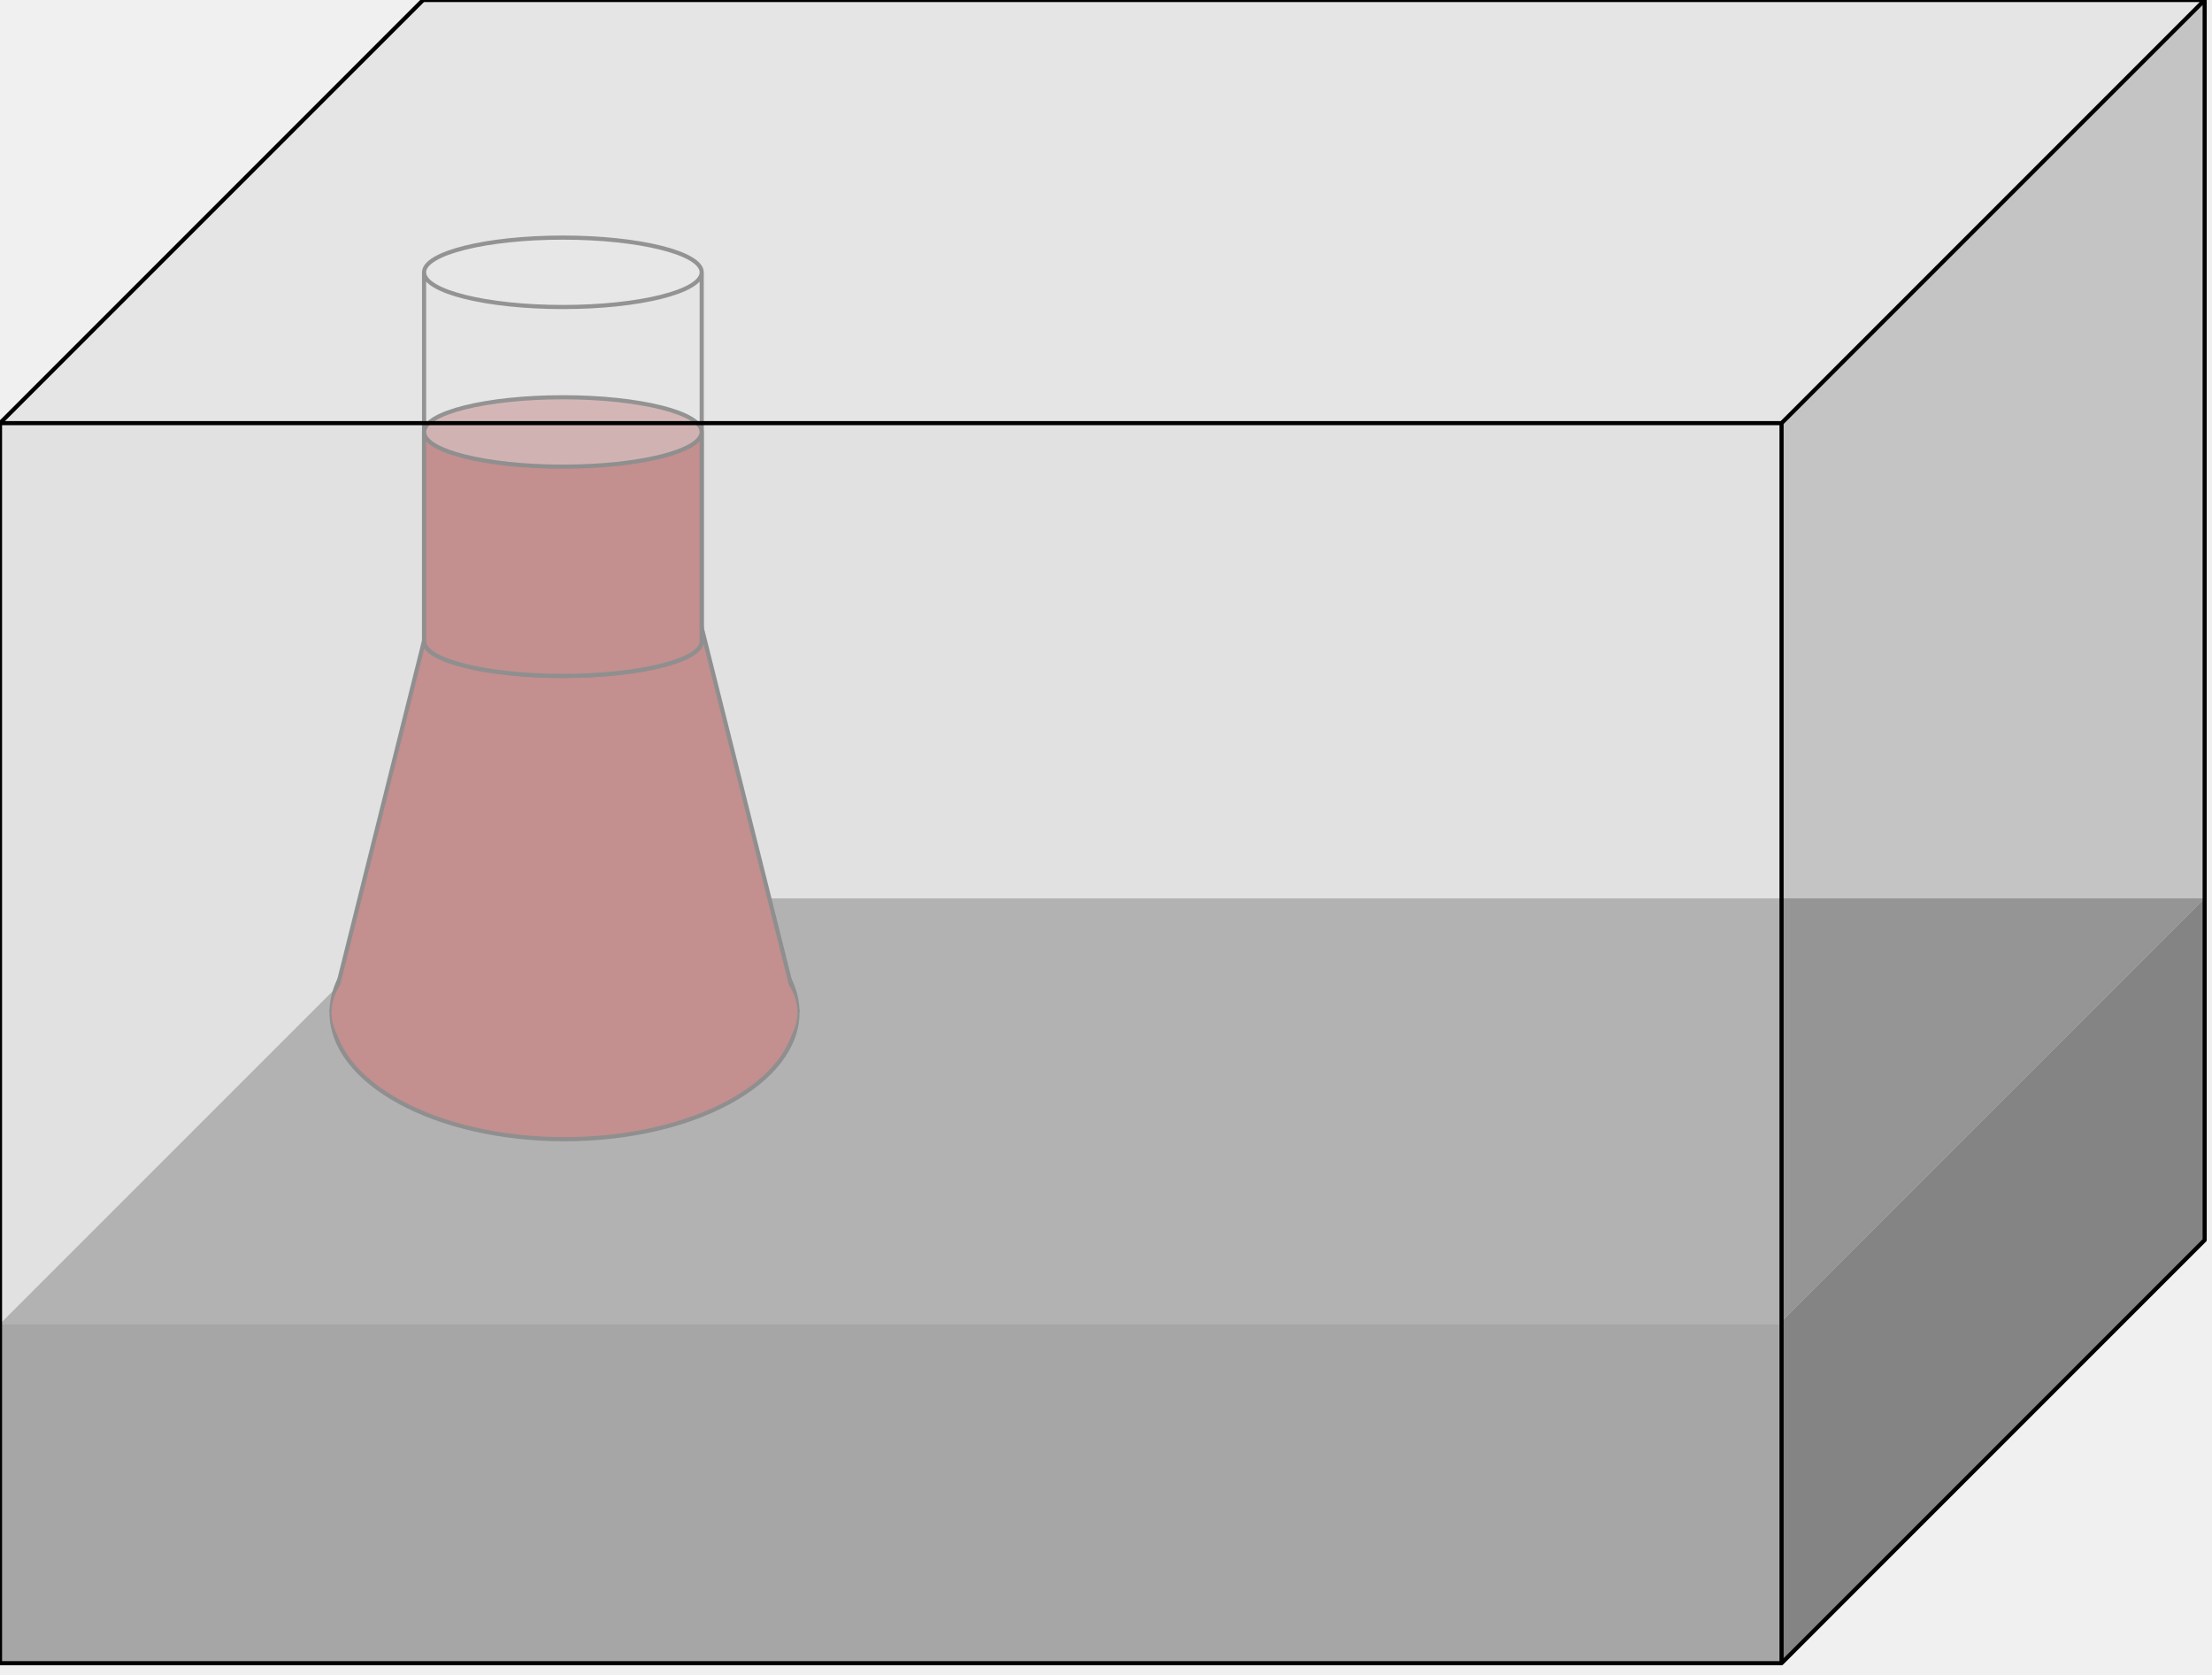
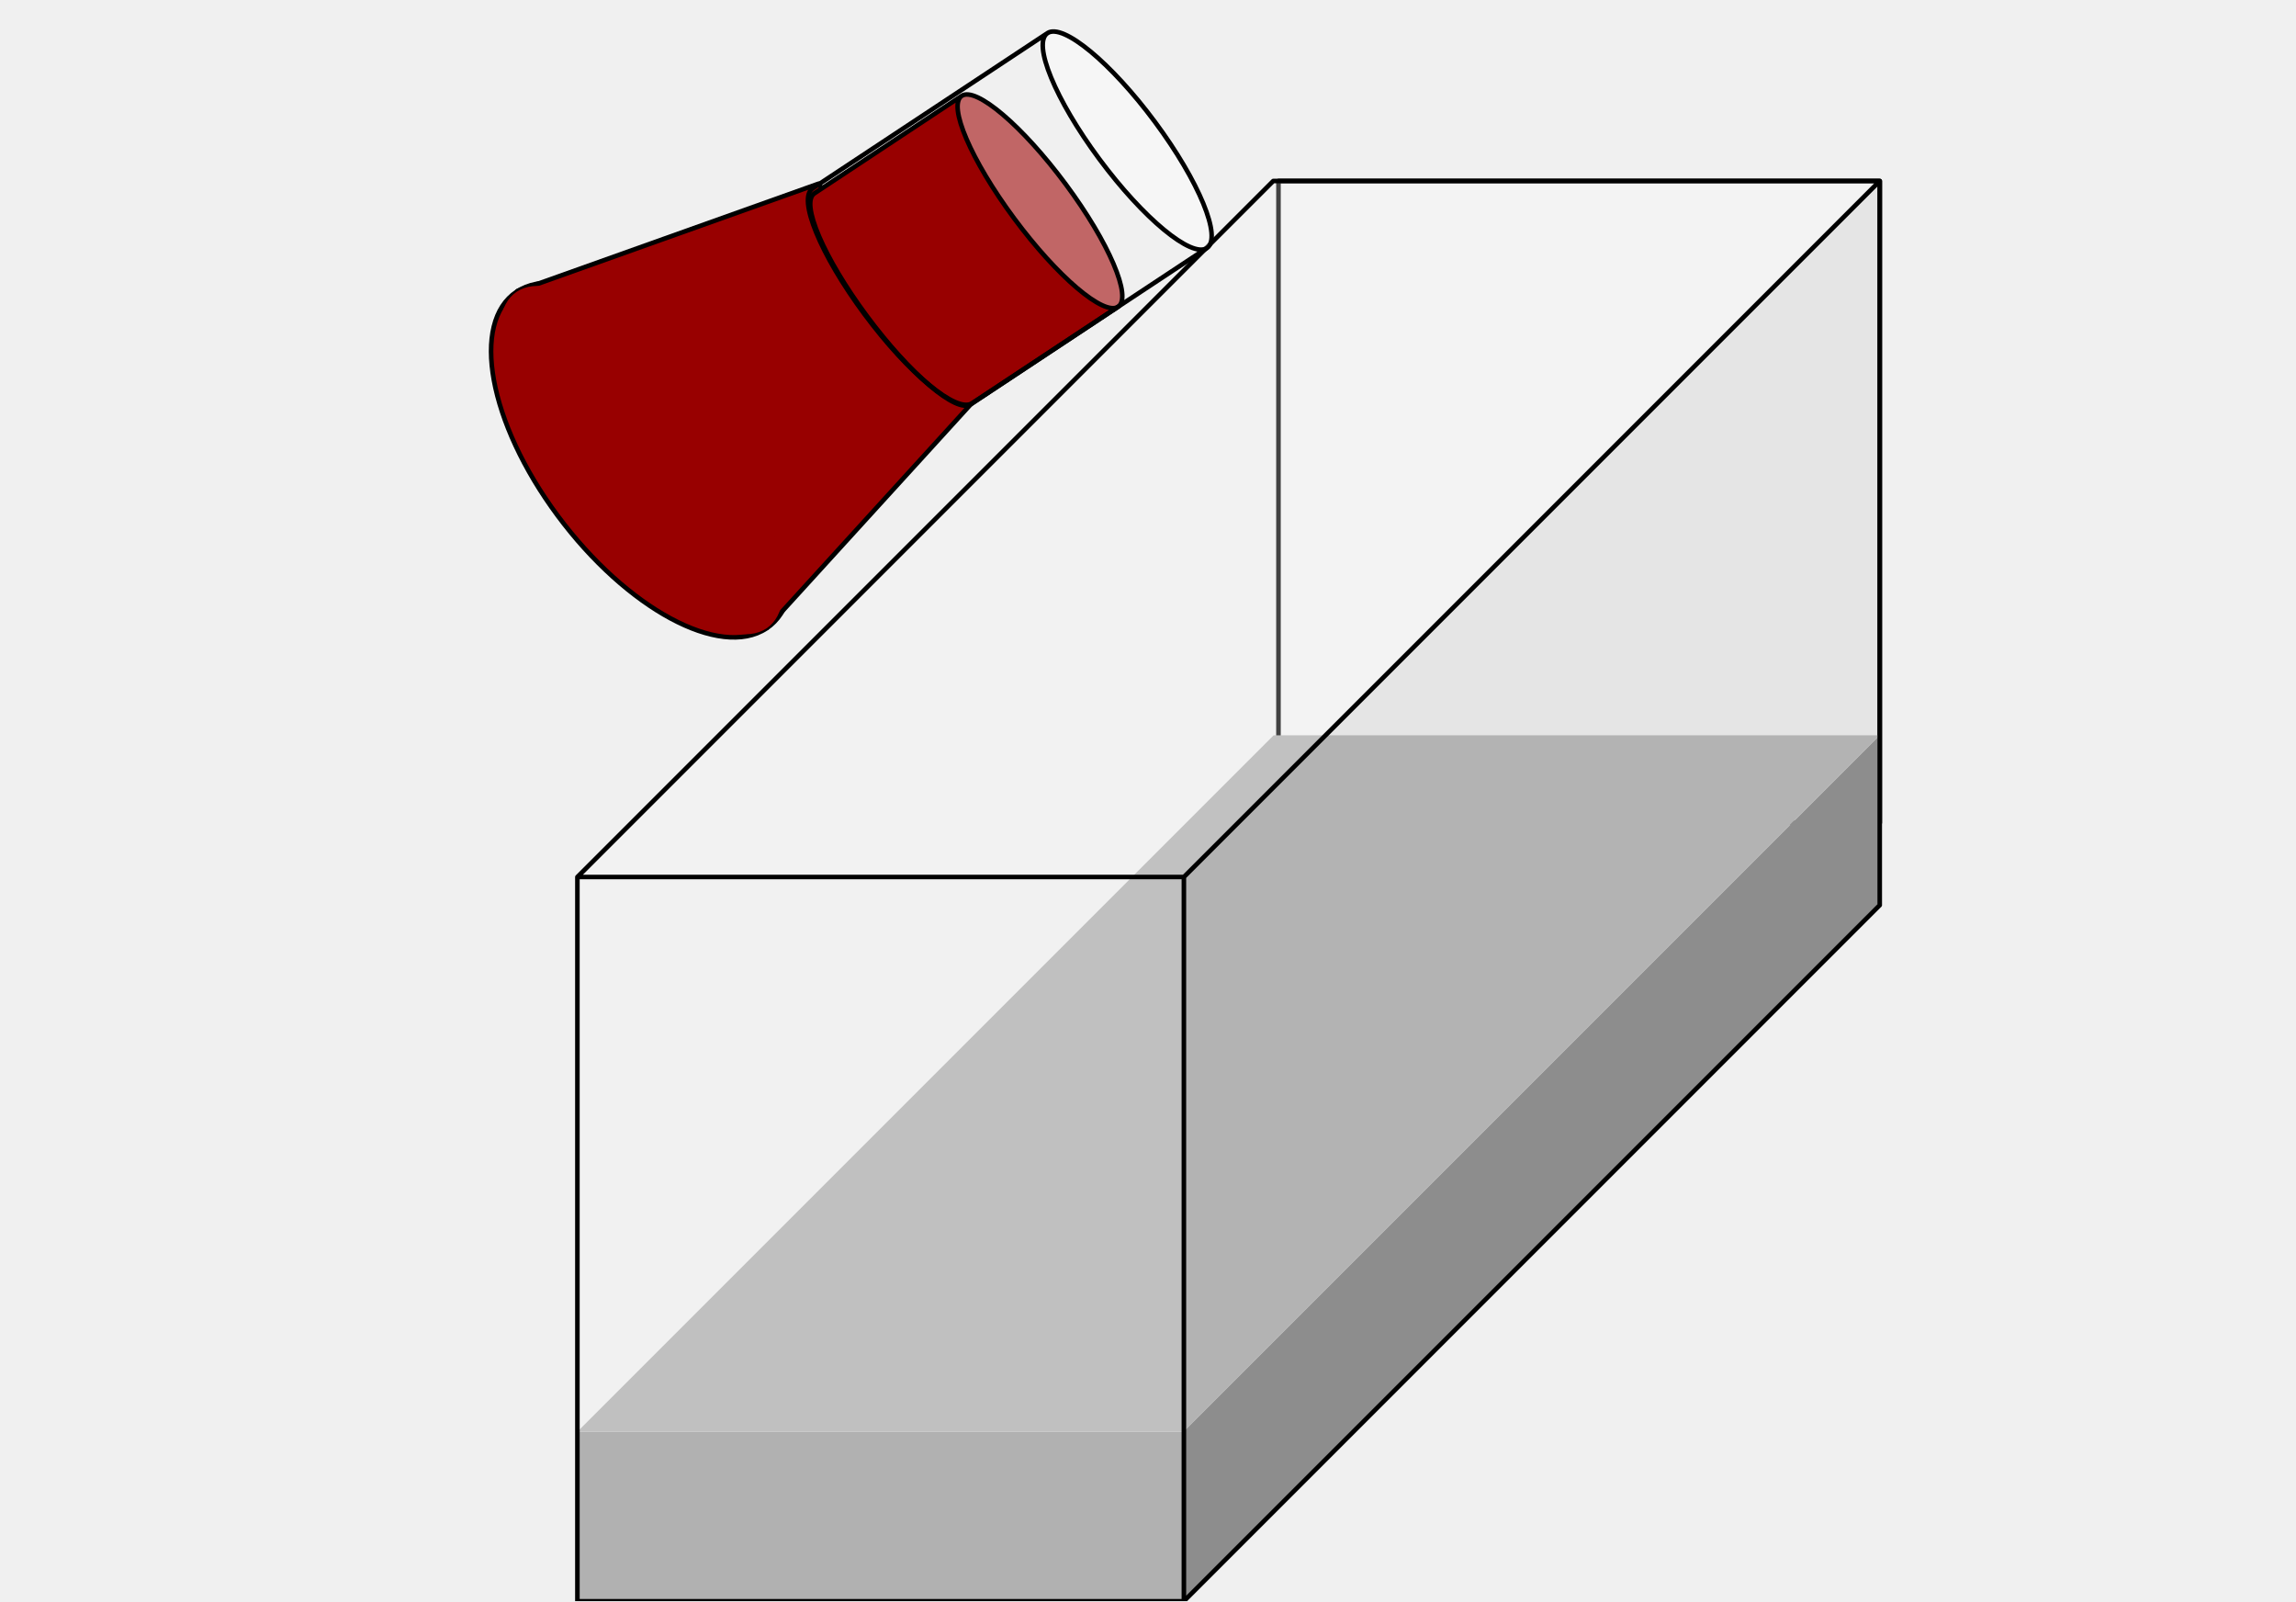
- <svg xmlns="http://www.w3.org/2000/svg" version="1.1" viewBox="0.0 0.0 533.769 404.108" fill="none" stroke="none" stroke-linecap="square" stroke-miterlimit="10">
+ <svg xmlns="http://www.w3.org/2000/svg" version="1.1" viewBox="0.0 0.0 502.682 350.488" fill="none" stroke="none" stroke-linecap="square" stroke-miterlimit="10">
  <clipPath id="p.0">
-     <path d="m0 0l533.769 0l0 404.108l-533.769 0l0 -404.108z" clip-rule="nonzero" />
+     <path d="m0 0l502.682 0l0 350.488l-502.682 0l0 -350.488z" clip-rule="nonzero" />
  </clipPath>
  <g clip-path="url(#p.0)">
-     <path fill="#000000" fill-opacity="0.0" d="m0 0l533.769 0l0 404.108l-533.769 0z" fill-rule="evenodd" />
-     <path fill="#434343" d="m0 319.437l429.335 0l0 81.902l-429.335 0z" fill-rule="evenodd" />
-     <path fill="#353535" d="m429.335 319.437l102.665 -102.665l0 81.902l-102.665 102.665z" fill-rule="evenodd" />
-     <path fill="#686868" d="m0 319.437l102.665 -102.665l429.335 0l-102.665 102.665z" fill-rule="evenodd" />
-     <path fill="#000000" fill-opacity="0.0" d="m0 319.437l102.665 -102.665l429.335 0l0 81.902l-102.665 102.665l-429.335 0zm0 0l429.335 0l102.665 -102.665m-102.665 102.665l0 81.902" fill-rule="evenodd" />
-     <path fill="#980000" d="m80.0 244.291l0 0c0 -16.899 25.171 -30.598 56.22 -30.598l0 0c31.05 0 56.22 13.699 56.22 30.598l0 0c0 16.899 -25.171 30.598 -56.22 30.598l0 0c-31.05 0 -56.22 -13.699 -56.22 -30.598z" fill-rule="evenodd" />
-     <path stroke="#000000" stroke-width="1.0" stroke-linejoin="round" stroke-linecap="butt" d="m80.0 244.291l0 0c0 -16.899 25.171 -30.598 56.22 -30.598l0 0c31.05 0 56.22 13.699 56.22 30.598l0 0c0 16.899 -25.171 30.598 -56.22 30.598l0 0c-31.05 0 -56.22 -13.699 -56.22 -30.598z" fill-rule="evenodd" />
-     <path fill="#980000" d="m80.0 243.911l23.228 -92.913l65.984 0l23.228 92.913z" fill-rule="evenodd" />
-     <path stroke="#000000" stroke-width="1.0" stroke-linejoin="round" stroke-linecap="butt" d="m80.0 243.911l23.228 -92.913l65.984 0l23.228 92.913z" fill-rule="evenodd" />
-     <path fill="#000000" fill-opacity="0.0" d="m102.333 65.707l0 0c0 4.625 14.997 8.374 33.496 8.374c18.499 0 33.496 -3.749 33.496 -8.374l0 89.016c0 4.625 -14.997 8.374 -33.496 8.374c-18.499 0 -33.496 -3.749 -33.496 -8.374z" fill-rule="evenodd" />
-     <path fill="#000000" fill-opacity="0.0" d="m102.333 65.707l0 0c0 -4.625 14.997 -8.374 33.496 -8.374c18.499 0 33.496 3.749 33.496 8.374l0 0c0 4.625 -14.997 8.374 -33.496 8.374c-18.499 0 -33.496 -3.749 -33.496 -8.374z" fill-rule="evenodd" />
-     <path fill="#000000" fill-opacity="0.0" d="m169.325 65.707l0 0c0 4.625 -14.997 8.374 -33.496 8.374c-18.499 0 -33.496 -3.749 -33.496 -8.374l0 0c0 -4.625 14.997 -8.374 33.496 -8.374c18.499 0 33.496 3.749 33.496 8.374l0 89.016c0 4.625 -14.997 8.374 -33.496 8.374c-18.499 0 -33.496 -3.749 -33.496 -8.374l0 -89.016" fill-rule="evenodd" />
-     <path fill="#ffffff" fill-opacity="0.4" d="m102.333 65.707l0 0c0 -4.625 14.997 -8.374 33.496 -8.374c18.499 0 33.496 3.749 33.496 8.374l0 0c0 4.625 -14.997 8.374 -33.496 8.374c-18.499 0 -33.496 -3.749 -33.496 -8.374z" fill-rule="evenodd" />
-     <path stroke="#000000" stroke-width="1.0" stroke-linejoin="round" stroke-linecap="butt" d="m169.325 65.707l0 0c0 4.625 -14.997 8.374 -33.496 8.374c-18.499 0 -33.496 -3.749 -33.496 -8.374l0 0c0 -4.625 14.997 -8.374 33.496 -8.374c18.499 0 33.496 3.749 33.496 8.374l0 89.016c0 4.625 -14.997 8.374 -33.496 8.374c-18.499 0 -33.496 -3.749 -33.496 -8.374l0 -89.016" fill-rule="evenodd" />
-     <path fill="#980000" d="m80.0 244.284l0 0c0 -13.559 25.171 -24.551 56.22 -24.551l0 0c31.05 0 56.22 10.992 56.22 24.551l0 0c0 13.559 -25.171 24.551 -56.22 24.551l0 0c-31.05 0 -56.22 -10.992 -56.22 -24.551z" fill-rule="evenodd" />
-     <path fill="#980000" d="m102.333 104.231l0 0c0 4.625 14.997 8.374 33.496 8.374c18.499 0 33.496 -3.749 33.496 -8.374l0 50.496c0 4.625 -14.997 8.374 -33.496 8.374c-18.499 0 -33.496 -3.749 -33.496 -8.374z" fill-rule="evenodd" />
-     <path fill="#c16666" d="m102.333 104.231l0 0c0 -4.625 14.997 -8.374 33.496 -8.374c18.499 0 33.496 3.749 33.496 8.374l0 0c0 4.625 -14.997 8.374 -33.496 8.374c-18.499 0 -33.496 -3.749 -33.496 -8.374z" fill-rule="evenodd" />
-     <path fill="#000000" fill-opacity="0.0" d="m169.325 104.231l0 0c0 4.625 -14.997 8.374 -33.496 8.374c-18.499 0 -33.496 -3.749 -33.496 -8.374l0 0c0 -4.625 14.997 -8.374 33.496 -8.374c18.499 0 33.496 3.749 33.496 8.374l0 50.496c0 4.625 -14.997 8.374 -33.496 8.374c-18.499 0 -33.496 -3.749 -33.496 -8.374l0 -50.496" fill-rule="evenodd" />
-     <path stroke="#000000" stroke-width="1.0" stroke-linejoin="round" stroke-linecap="butt" d="m169.325 104.231l0 0c0 4.625 -14.997 8.374 -33.496 8.374c-18.499 0 -33.496 -3.749 -33.496 -8.374l0 0c0 -4.625 14.997 -8.374 33.496 -8.374c18.499 0 33.496 3.749 33.496 8.374l0 50.496c0 4.625 -14.997 8.374 -33.496 8.374c-18.499 0 -33.496 -3.749 -33.496 -8.374l0 -50.496" fill-rule="evenodd" />
-     <path fill="#d9d9d9" fill-opacity="0.658" d="m0 102.101l429.899 0l0 299.222l-429.899 0z" fill-rule="evenodd" />
-     <path fill="#adadad" fill-opacity="0.658" d="m429.899 102.101l102.101 -102.101l0 299.222l-102.101 102.101z" fill-rule="evenodd" />
-     <path fill="#e0e0e0" fill-opacity="0.658" d="m0 102.101l102.101 -102.101l429.899 0l-102.101 102.101z" fill-rule="evenodd" />
-     <path fill="#000000" fill-opacity="0.0" d="m0 102.101l102.101 -102.101l429.899 0l0 299.222l-102.101 102.101l-429.899 0zm0 0l429.899 0l102.101 -102.101m-102.101 102.101l0 299.222" fill-rule="evenodd" />
-     <path stroke="#000000" stroke-width="1.0" stroke-linejoin="round" stroke-linecap="butt" d="m0 102.101l102.101 -102.101l429.899 0l0 299.222l-102.101 102.101l-429.899 0zm0 0l429.899 0l102.101 -102.101m-102.101 102.101l0 299.222" fill-rule="evenodd" />
+     <path fill="#000000" fill-opacity="0.0" d="m0 0l502.682 0l0 350.488l-502.682 0z" fill-rule="evenodd" />
+     <path fill="#f3f3f3" fill-opacity="0.269" d="m279.906 39.622l131.654 0l0 140.472l-131.654 0z" fill-rule="evenodd" />
+     <path stroke="#000000" stroke-width="1.0" stroke-linejoin="round" stroke-linecap="butt" d="m279.906 39.622l131.654 0l0 140.472l-131.654 0z" fill-rule="evenodd" />
+     <path fill="#999999" d="m126.412 313.398l132.686 0l0 36.56l-132.686 0z" fill-rule="evenodd" />
+     <path fill="#7a7a7a" d="m259.098 313.398l152.448 -152.448l0 36.56l-152.448 152.448z" fill-rule="evenodd" />
+     <path fill="#adadad" d="m126.412 313.398l152.448 -152.448l132.686 0l-152.448 152.448z" fill-rule="evenodd" />
+     <path fill="#000000" fill-opacity="0.0" d="m126.412 313.398l152.448 -152.448l132.686 0l0 36.56l-152.448 152.448l-132.686 0zm0 0l132.686 0l152.448 -152.448m-152.448 152.448l0 36.56" fill-rule="evenodd" />
+     <path fill="#f3f3f3" fill-opacity="0.269" d="m126.412 191.972l132.784 0l0 158.516l-132.784 0z" fill-rule="evenodd" />
+     <path fill="#c2c2c2" fill-opacity="0.269" d="m259.196 191.972l152.35 -152.35l0 158.516l-152.35 152.35z" fill-rule="evenodd" />
+     <path fill="#f5f5f5" fill-opacity="0.269" d="m126.412 191.972l152.35 -152.35l132.784 0l-152.35 152.35z" fill-rule="evenodd" />
+     <path fill="#000000" fill-opacity="0.0" d="m126.412 191.972l152.35 -152.35l132.784 0l0 158.516l-152.35 152.35l-132.784 0zm0 0l132.784 0l152.35 -152.35m-152.35 152.35l0 158.516" fill-rule="evenodd" />
+     <path stroke="#000000" stroke-width="1.0" stroke-linejoin="round" stroke-linecap="butt" d="m126.412 191.972l152.35 -152.35l132.784 0l0 158.516l-152.35 152.35l-132.784 0zm0 0l132.784 0l152.35 -152.35m-152.35 152.35l0 158.516" fill-rule="evenodd" />
+     <path fill="#980000" d="m113.123 63.853l0 0c10.15 -6.714 30.618 4.341 45.717 24.693l0 0c15.099 20.352 19.11 42.293 8.961 49.008l0 0c-10.15 6.714 -30.618 -4.341 -45.717 -24.693l0 0c-15.099 -20.352 -19.11 -42.293 -8.961 -49.008z" fill-rule="evenodd" />
+     <path stroke="#000000" stroke-width="1.0" stroke-linejoin="round" stroke-linecap="butt" d="m113.123 63.853l0 0c10.15 -6.714 30.618 4.341 45.717 24.693l0 0c15.099 20.352 19.11 42.293 8.961 49.008l0 0c-10.15 6.714 -30.618 -4.341 -45.717 -24.693l0 0c-15.099 -20.352 -19.11 -42.293 -8.961 -49.008z" fill-rule="evenodd" />
+     <path fill="#980000" d="m113.305 63.703l65.887 -23.491l34.714 46.792l-45.924 50.399z" fill-rule="evenodd" />
+     <path stroke="#000000" stroke-width="1.0" stroke-linejoin="round" stroke-linecap="butt" d="m113.305 63.703l65.887 -23.491l34.714 46.792l-45.924 50.399z" fill-rule="evenodd" />
+     <path fill="#980000" d="m210.566 20.982l0 0c-3.12 2.064 2.015 14.074 11.469 26.824c9.454 12.75 19.647 21.413 22.767 19.349l-32.261 21.344c-3.12 2.064 -13.313 -6.599 -22.767 -19.349c-9.454 -12.75 -14.589 -24.76 -11.469 -26.824z" fill-rule="evenodd" />
+     <path fill="#c16666" d="m210.566 20.982l0 0c3.12 -2.064 13.313 6.599 22.767 19.349c9.454 12.75 14.589 24.76 11.469 26.824l0 0c-3.12 2.064 -13.313 -6.599 -22.767 -19.349c-9.454 -12.75 -14.589 -24.76 -11.469 -26.824z" fill-rule="evenodd" />
+     <path fill="#000000" fill-opacity="0.0" d="m244.802 67.155l0 0c-3.12 2.064 -13.313 -6.599 -22.767 -19.349c-9.454 -12.75 -14.589 -24.76 -11.469 -26.824l0 0c3.12 -2.064 13.313 6.599 22.767 19.349c9.454 12.75 14.589 24.76 11.469 26.824l-32.261 21.344c-3.12 2.064 -13.313 -6.599 -22.767 -19.349c-9.454 -12.75 -14.589 -24.76 -11.469 -26.824l32.261 -21.344" fill-rule="evenodd" />
+     <path stroke="#000000" stroke-width="1.0" stroke-linejoin="round" stroke-linecap="butt" d="m244.802 67.155l0 0c-3.12 2.064 -13.313 -6.599 -22.767 -19.349c-9.454 -12.75 -14.589 -24.76 -11.469 -26.824l0 0c3.12 -2.064 13.313 6.599 22.767 19.349c9.454 12.75 14.589 24.76 11.469 26.824l-32.261 21.344c-3.12 2.064 -13.313 -6.599 -22.767 -19.349c-9.454 -12.75 -14.589 -24.76 -11.469 -26.824l32.261 -21.344" fill-rule="evenodd" />
+     <path fill="#000000" fill-opacity="0.0" d="m229.34 7.245l0 0c-3.374 2.23 1.703 14.571 11.34 27.565c9.637 12.994 20.184 21.72 23.558 19.49l-51.403 33.972c-3.374 2.23 -13.921 -6.496 -23.558 -19.49c-9.637 -12.994 -14.714 -25.335 -11.34 -27.565z" fill-rule="evenodd" />
+     <path fill="#000000" fill-opacity="0.0" d="m229.34 7.245l0 0c3.374 -2.23 13.921 6.496 23.558 19.49c9.637 12.994 14.714 25.335 11.34 27.565l0 0c-3.374 2.23 -13.921 -6.496 -23.558 -19.49c-9.637 -12.994 -14.714 -25.335 -11.34 -27.565z" fill-rule="evenodd" />
+     <path fill="#000000" fill-opacity="0.0" d="m264.238 54.3l0 0c-3.374 2.23 -13.921 -6.496 -23.558 -19.49c-9.637 -12.994 -14.714 -25.335 -11.34 -27.565l0 0c3.374 -2.23 13.921 6.496 23.558 19.49c9.637 12.994 14.714 25.335 11.34 27.565l-51.403 33.972c-3.374 2.23 -13.921 -6.496 -23.558 -19.49c-9.637 -12.994 -14.714 -25.335 -11.34 -27.565l51.403 -33.972" fill-rule="evenodd" />
+     <path fill="#ffffff" fill-opacity="0.4" d="m229.34 7.245l0 0c3.374 -2.23 13.921 6.496 23.558 19.49c9.637 12.994 14.714 25.335 11.34 27.565l0 0c-3.374 2.23 -13.921 -6.496 -23.558 -19.49c-9.637 -12.994 -14.714 -25.335 -11.34 -27.565z" fill-rule="evenodd" />
+     <path stroke="#000000" stroke-width="1.0" stroke-linejoin="round" stroke-linecap="butt" d="m264.238 54.3l0 0c-3.374 2.23 -13.921 -6.496 -23.558 -19.49c-9.637 -12.994 -14.714 -25.335 -11.34 -27.565l0 0c3.374 -2.23 13.921 6.496 23.558 19.49c9.637 12.994 14.714 25.335 11.34 27.565l-51.403 33.972c-3.374 2.23 -13.921 -6.496 -23.558 -19.49c-9.637 -12.994 -14.714 -25.335 -11.34 -27.565l51.403 -33.972" fill-rule="evenodd" />
+     <path fill="#980000" d="m113.128 63.862l0 0c8.141 -5.392 26.98 6.735 42.079 27.087l0 0c15.099 20.352 20.739 41.222 12.598 46.614l0 0c-8.141 5.392 -26.98 -6.735 -42.079 -27.087l0 0c-15.099 -20.352 -20.739 -41.222 -12.598 -46.614z" fill-rule="evenodd" />
  </g>
</svg>
